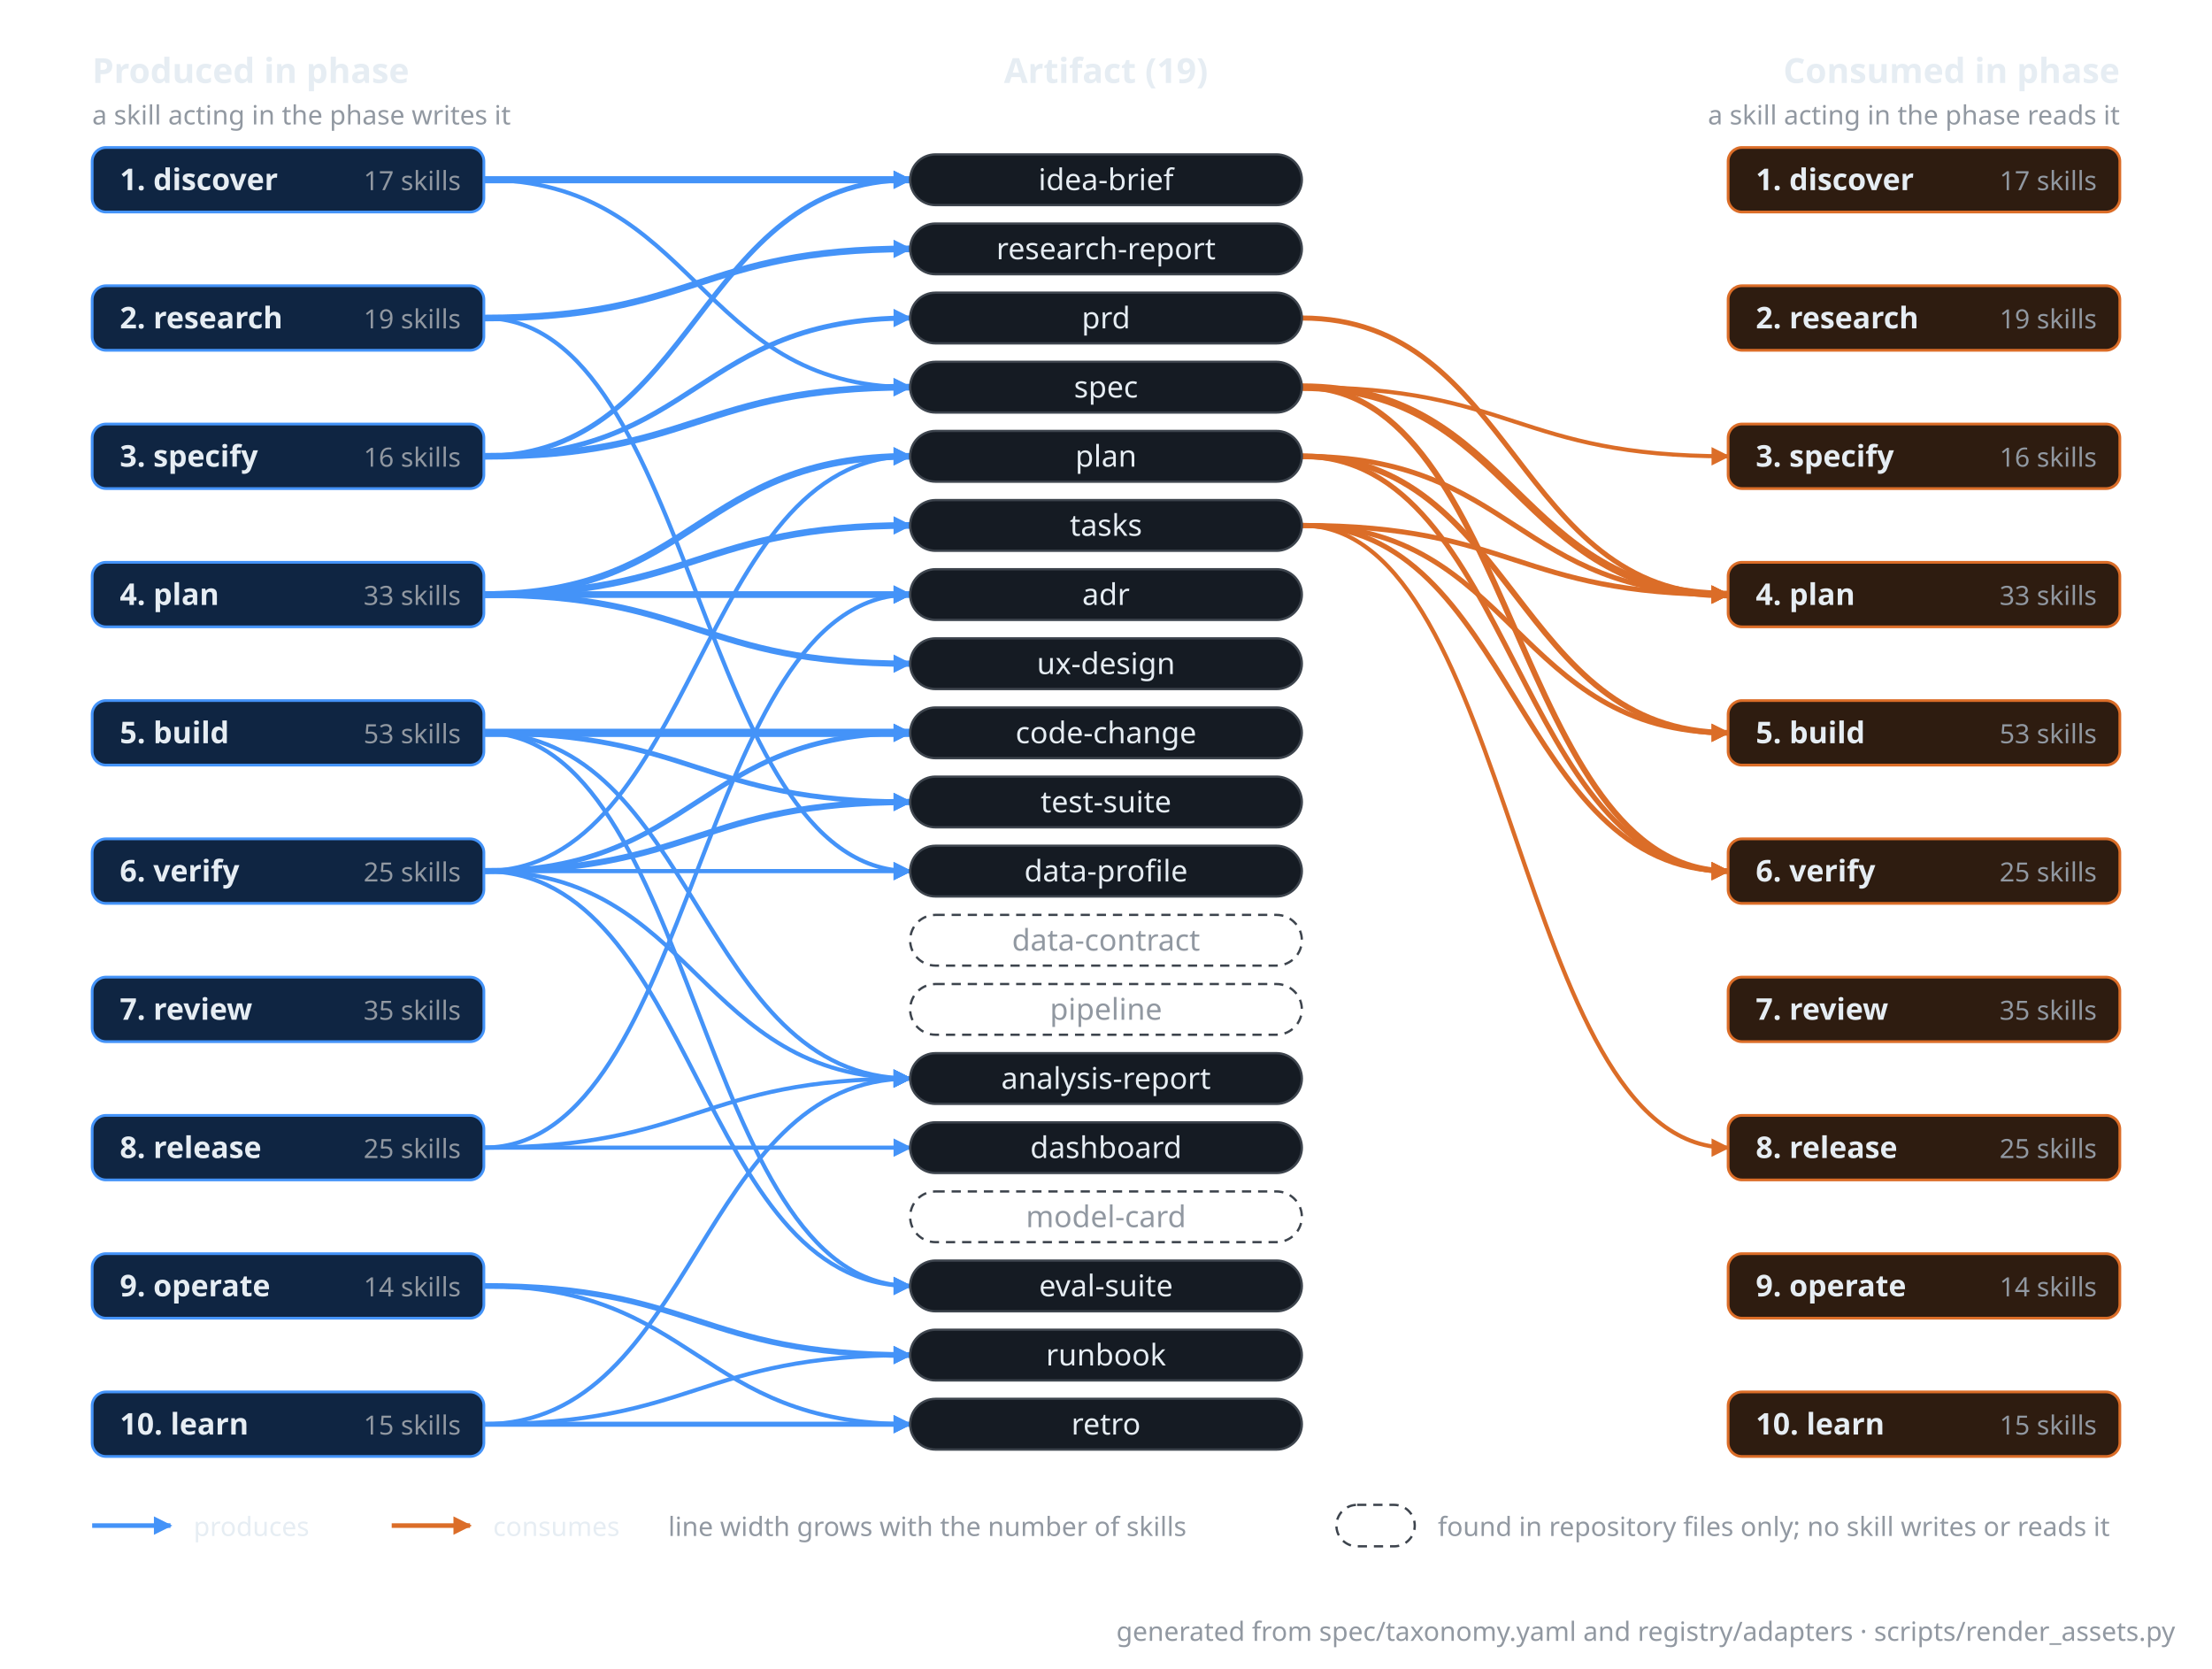
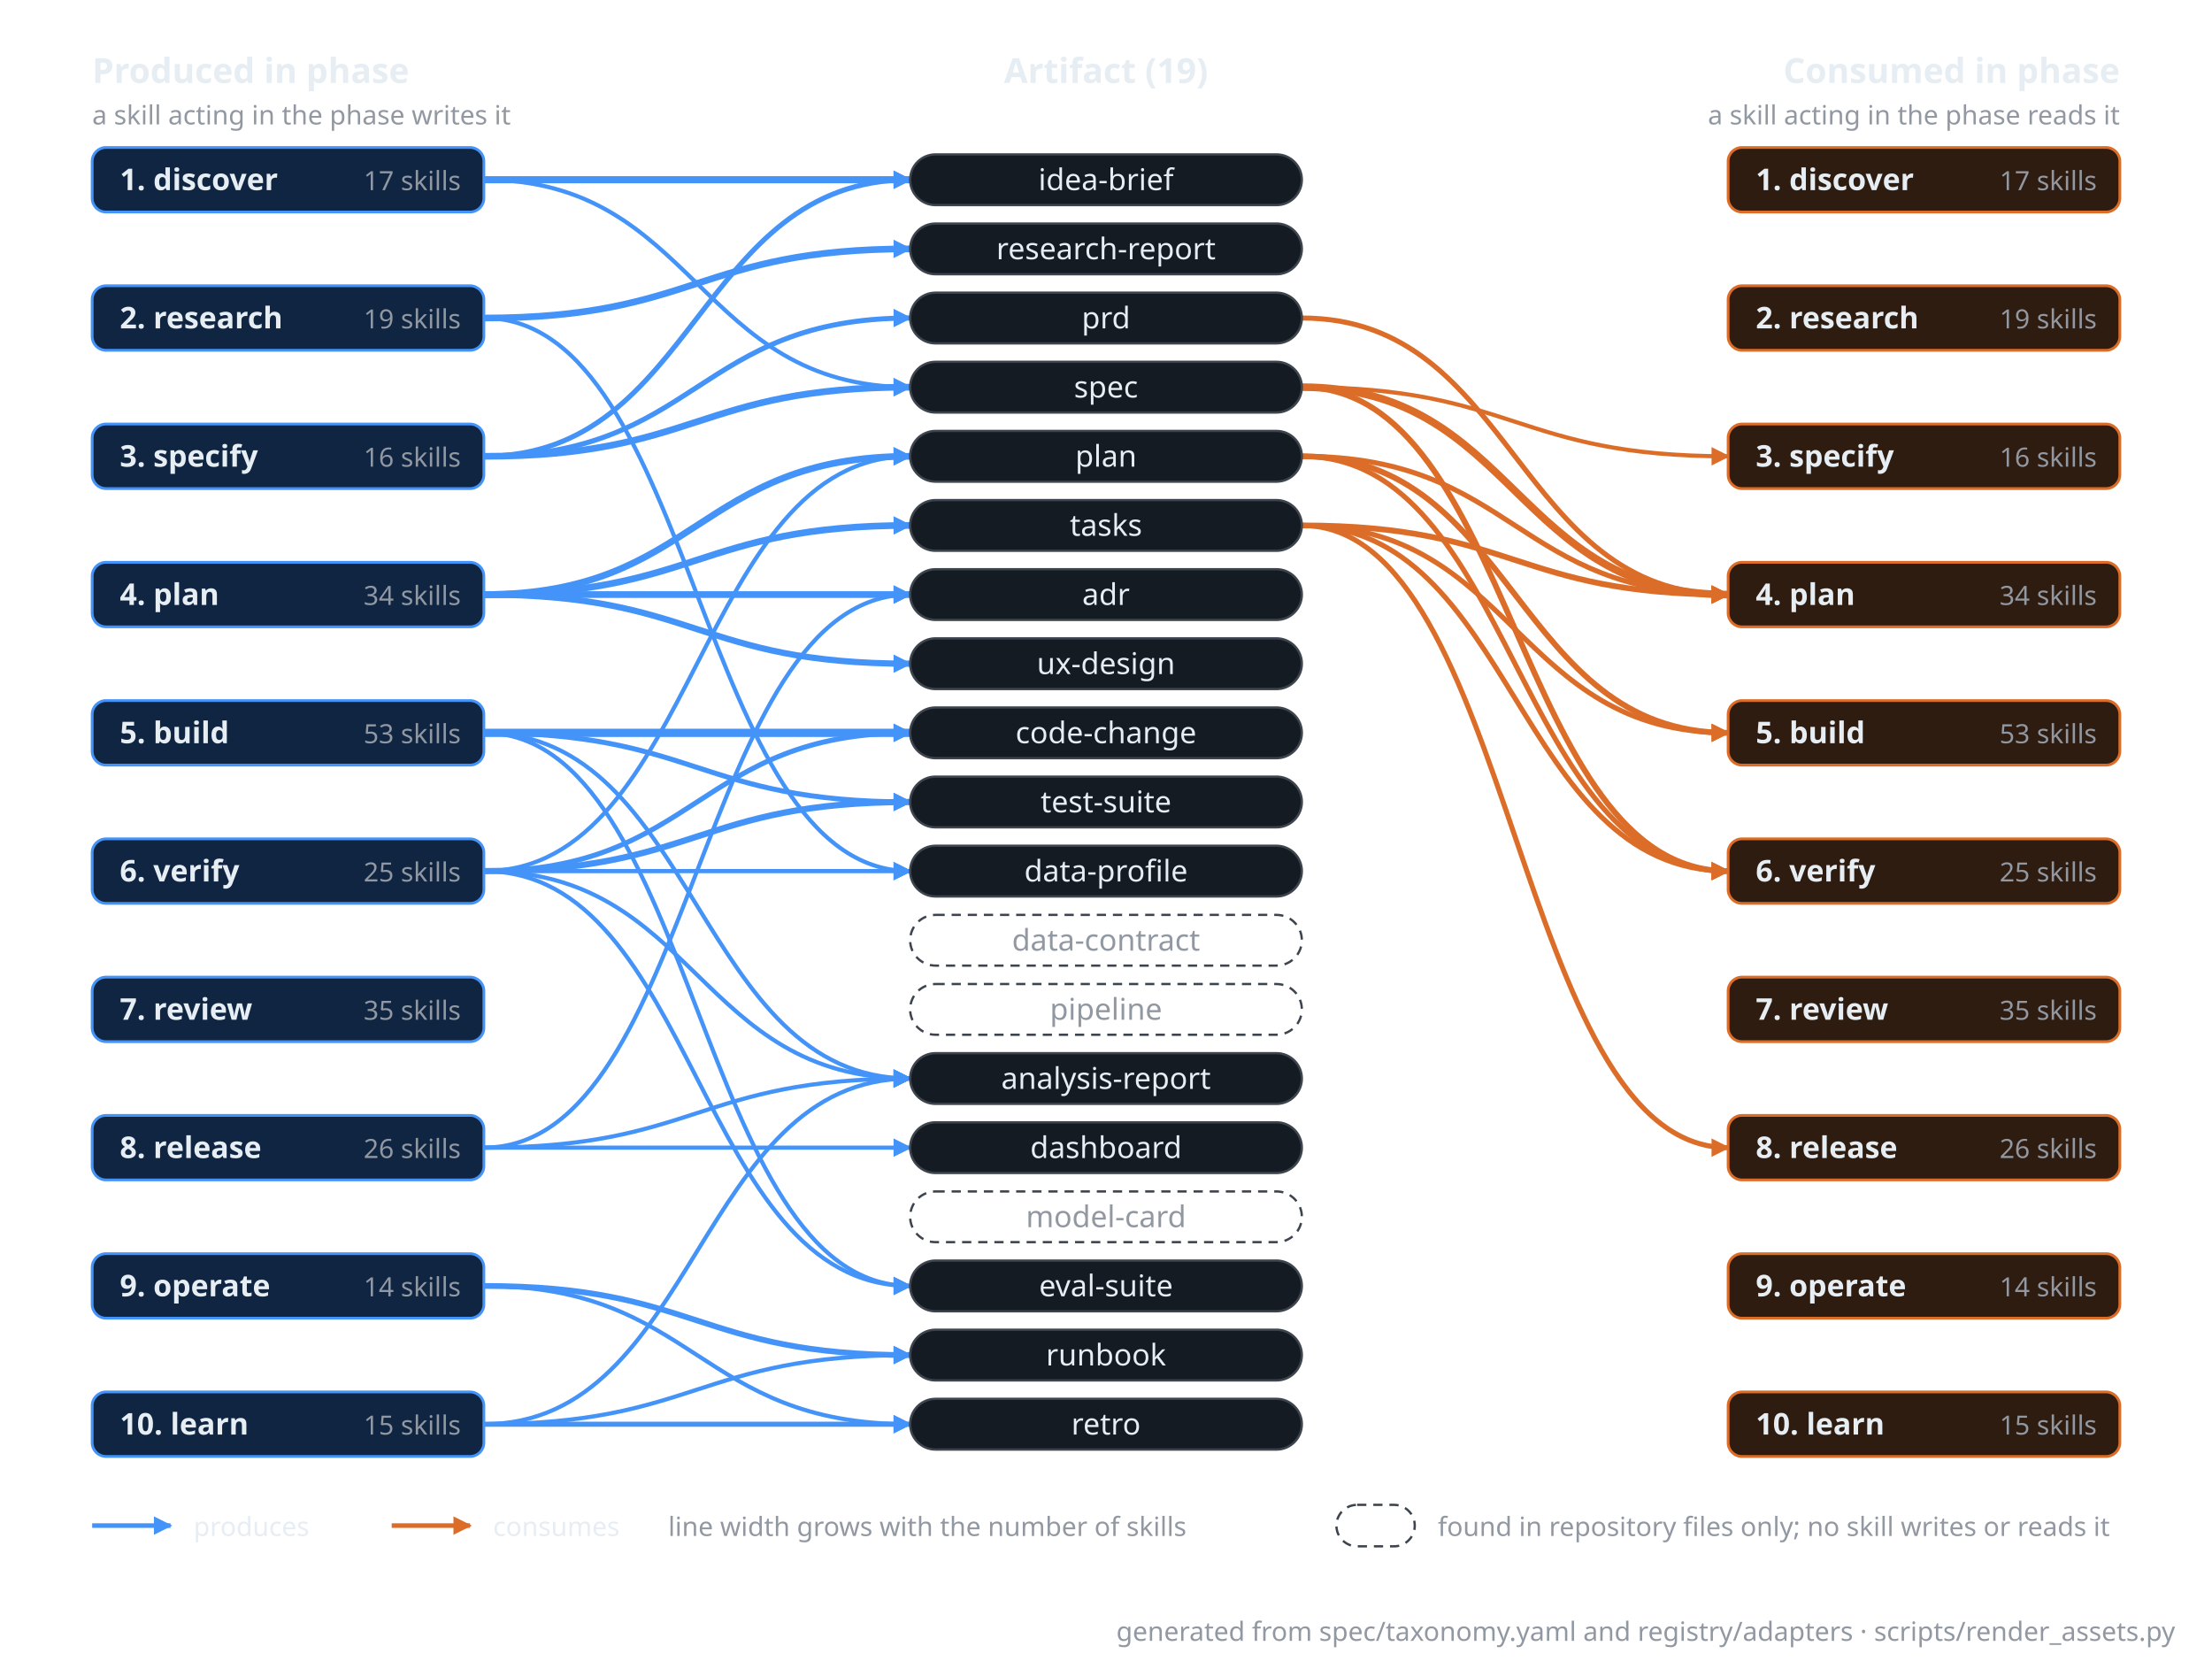
<svg xmlns="http://www.w3.org/2000/svg" width="960" height="724" viewBox="0 0 960 724" role="img" aria-label="Lifecycle graph: the 10 phases and 19 artifacts of the taxonomy, with the artifacts skills in each phase produce and consume">
  <style>text{font-family:-apple-system,BlinkMacSystemFont,'Segoe UI','Noto Sans',Helvetica,Arial,sans-serif;font-size:13px;fill:#e6edf3}.m{fill:#9198a1}.b{font-weight:600}.s{font-size:11.5px}.h{font-size:15px;font-weight:600}.mono{font-family:ui-monospace,SFMono-Regular,'SF Mono',Menlo,Consolas,'Liberation Mono',monospace;font-size:12px}.box{fill:#151b23;stroke:#3d444d;stroke-width:1}.dash{fill:none;stroke:#3d444d;stroke-width:1;stroke-dasharray:4 3}.edge{fill:none;stroke:#9198a1;stroke-width:1.4}.blue{fill:#0f2542;stroke:#4493f8;stroke-width:1.2}.t-blue{fill:#4493f8}.e-blue{fill:none;stroke:#4493f8}#arrow-blue path{fill:#4493f8}.green{fill:#11281a;stroke:#3fb950;stroke-width:1.2}.t-green{fill:#3fb950}.e-green{fill:none;stroke:#3fb950}#arrow-green path{fill:#3fb950}.orange{fill:#2e1c10;stroke:#db6d28;stroke-width:1.2}.t-orange{fill:#db6d28}.e-orange{fill:none;stroke:#db6d28}#arrow-orange path{fill:#db6d28}.purple{fill:#241a38;stroke:#ab7df8;stroke-width:1.2}.t-purple{fill:#ab7df8}.e-purple{fill:none;stroke:#ab7df8}#arrow-purple path{fill:#ab7df8}.red{fill:#3a1716;stroke:#f85149;stroke-width:1.2}.t-red{fill:#f85149}.e-red{fill:none;stroke:#f85149}#arrow-red path{fill:#f85149}#arrow path{fill:#9198a1}</style>
  <defs>
    <marker id="arrow" viewBox="0 0 10 10" refX="9" refY="5" markerWidth="8" markerHeight="8" markerUnits="userSpaceOnUse" orient="auto-start-reverse">
      <path d="M0 0L10 5L0 10z" />
    </marker>
    <marker id="arrow-blue" viewBox="0 0 10 10" refX="9" refY="5" markerWidth="8" markerHeight="8" markerUnits="userSpaceOnUse" orient="auto-start-reverse">
      <path d="M0 0L10 5L0 10z" />
    </marker>
    <marker id="arrow-green" viewBox="0 0 10 10" refX="9" refY="5" markerWidth="8" markerHeight="8" markerUnits="userSpaceOnUse" orient="auto-start-reverse">
      <path d="M0 0L10 5L0 10z" />
    </marker>
    <marker id="arrow-orange" viewBox="0 0 10 10" refX="9" refY="5" markerWidth="8" markerHeight="8" markerUnits="userSpaceOnUse" orient="auto-start-reverse">
      <path d="M0 0L10 5L0 10z" />
    </marker>
    <marker id="arrow-purple" viewBox="0 0 10 10" refX="9" refY="5" markerWidth="8" markerHeight="8" markerUnits="userSpaceOnUse" orient="auto-start-reverse">
      <path d="M0 0L10 5L0 10z" />
    </marker>
    <marker id="arrow-red" viewBox="0 0 10 10" refX="9" refY="5" markerWidth="8" markerHeight="8" markerUnits="userSpaceOnUse" orient="auto-start-reverse">
      <path d="M0 0L10 5L0 10z" />
    </marker>
  </defs>
  <text x="40" y="36" class="h">Produced in phase</text>
  <text x="480" y="36" class="h" text-anchor="middle">Artifact (19)</text>
  <text x="920" y="36" class="h" text-anchor="end">Consumed in phase</text>
  <text x="40" y="54" class="m s">a skill acting in the phase writes it</text>
  <text x="920" y="54" class="m s" text-anchor="end">a skill acting in the phase reads it</text>
  <path d="M210 318C302.5 318 302.5 468 395 468" class="e-blue" stroke-width="1.8" marker-end="url(#arrow-blue)" />
  <path d="M210 318C302.5 318 302.5 318 395 318" class="e-blue" stroke-width="3.6" marker-end="url(#arrow-blue)" />
  <path d="M210 318C302.5 318 302.5 558 395 558" class="e-blue" stroke-width="1.8" marker-end="url(#arrow-blue)" />
  <path d="M210 318C302.5 318 302.5 348 395 348" class="e-blue" stroke-width="2.2" marker-end="url(#arrow-blue)" />
  <path d="M210 78C302.5 78 302.5 78 395 78" class="e-blue" stroke-width="3.1" marker-end="url(#arrow-blue)" />
  <path d="M210 78C302.5 78 302.5 168 395 168" class="e-blue" stroke-width="1.8" marker-end="url(#arrow-blue)" />
  <path d="M210 618C302.5 618 302.5 468 395 468" class="e-blue" stroke-width="1.8" marker-end="url(#arrow-blue)" />
  <path d="M210 618C302.5 618 302.5 618 395 618" class="e-blue" stroke-width="2.2" marker-end="url(#arrow-blue)" />
  <path d="M210 618C302.5 618 302.5 588 395 588" class="e-blue" stroke-width="1.8" marker-end="url(#arrow-blue)" />
  <path d="M210 558C302.5 558 302.5 618 395 618" class="e-blue" stroke-width="1.8" marker-end="url(#arrow-blue)" />
  <path d="M210 558C302.5 558 302.5 588 395 588" class="e-blue" stroke-width="2.5" marker-end="url(#arrow-blue)" />
  <path d="M210 258C302.5 258 302.5 258 395 258" class="e-blue" stroke-width="2.9" marker-end="url(#arrow-blue)" />
  <path d="M210 258C302.5 258 302.5 198 395 198" class="e-blue" stroke-width="2.9" marker-end="url(#arrow-blue)" />
  <path d="M210 258C302.5 258 302.5 228 395 228" class="e-blue" stroke-width="2.9" marker-end="url(#arrow-blue)" />
  <path d="M210 258C302.5 258 302.5 288 395 288" class="e-blue" stroke-width="2.7" marker-end="url(#arrow-blue)" />
  <path d="M210 498C302.5 498 302.5 258 395 258" class="e-blue" stroke-width="1.8" marker-end="url(#arrow-blue)" />
  <path d="M210 498C302.5 498 302.5 468 395 468" class="e-blue" stroke-width="1.8" marker-end="url(#arrow-blue)" />
  <path d="M210 498C302.5 498 302.5 498 395 498" class="e-blue" stroke-width="1.8" marker-end="url(#arrow-blue)" />
  <path d="M210 138C302.5 138 302.5 378 395 378" class="e-blue" stroke-width="1.8" marker-end="url(#arrow-blue)" />
  <path d="M210 138C302.5 138 302.5 108 395 108" class="e-blue" stroke-width="2.9" marker-end="url(#arrow-blue)" />
  <path d="M210 198C302.5 198 302.5 78 395 78" class="e-blue" stroke-width="2.2" marker-end="url(#arrow-blue)" />
  <path d="M210 198C302.5 198 302.5 138 395 138" class="e-blue" stroke-width="2.2" marker-end="url(#arrow-blue)" />
  <path d="M210 198C302.5 198 302.5 168 395 168" class="e-blue" stroke-width="2.9" marker-end="url(#arrow-blue)" />
  <path d="M210 378C302.5 378 302.5 468 395 468" class="e-blue" stroke-width="1.8" marker-end="url(#arrow-blue)" />
  <path d="M210 378C302.5 378 302.5 318 395 318" class="e-blue" stroke-width="2.2" marker-end="url(#arrow-blue)" />
  <path d="M210 378C302.5 378 302.5 378 395 378" class="e-blue" stroke-width="1.8" marker-end="url(#arrow-blue)" />
  <path d="M210 378C302.5 378 302.5 558 395 558" class="e-blue" stroke-width="1.8" marker-end="url(#arrow-blue)" />
  <path d="M210 378C302.5 378 302.5 198 395 198" class="e-blue" stroke-width="1.8" marker-end="url(#arrow-blue)" />
  <path d="M210 378C302.5 378 302.5 348 395 348" class="e-blue" stroke-width="2.7" marker-end="url(#arrow-blue)" />
  <path d="M565 198C657.5 198 657.5 318 750 318" class="e-orange" stroke-width="2.5" marker-end="url(#arrow-orange)" />
  <path d="M565 198C657.5 198 657.5 258 750 258" class="e-orange" stroke-width="2.2" marker-end="url(#arrow-orange)" />
  <path d="M565 198C657.5 198 657.5 378 750 378" class="e-orange" stroke-width="2.2" marker-end="url(#arrow-orange)" />
  <path d="M565 138C657.5 138 657.5 258 750 258" class="e-orange" stroke-width="2.2" marker-end="url(#arrow-orange)" />
  <path d="M565 168C657.5 168 657.5 258 750 258" class="e-orange" stroke-width="3.3" marker-end="url(#arrow-orange)" />
  <path d="M565 168C657.5 168 657.5 198 750 198" class="e-orange" stroke-width="1.8" marker-end="url(#arrow-orange)" />
  <path d="M565 168C657.5 168 657.5 378 750 378" class="e-orange" stroke-width="2.5" marker-end="url(#arrow-orange)" />
  <path d="M565 228C657.5 228 657.5 318 750 318" class="e-orange" stroke-width="2.2" marker-end="url(#arrow-orange)" />
-   <path d="M565 228C657.5 228 657.5 258 750 258" class="e-orange" stroke-width="2.2" marker-end="url(#arrow-orange)" />
-   <path d="M565 228C657.5 228 657.5 498 750 498" class="e-orange" stroke-width="1.8" marker-end="url(#arrow-orange)" />
+   <path d="M565 228C657.5 228 657.5 258 750 258" class="e-orange" stroke-width="2.5" marker-end="url(#arrow-orange)" />
+   <path d="M565 228C657.5 228 657.5 498 750 498" class="e-orange" stroke-width="2.2" marker-end="url(#arrow-orange)" />
  <path d="M565 228C657.5 228 657.5 378 750 378" class="e-orange" stroke-width="2.2" marker-end="url(#arrow-orange)" />
  <rect x="40" y="64" width="170" height="28" rx="6" class="blue" />
  <text x="52" y="82.5" class="b">1. discover</text>
  <text x="200" y="82.5" class="m s" text-anchor="end">17 skills</text>
  <rect x="40" y="124" width="170" height="28" rx="6" class="blue" />
  <text x="52" y="142.5" class="b">2. research</text>
  <text x="200" y="142.5" class="m s" text-anchor="end">19 skills</text>
  <rect x="40" y="184" width="170" height="28" rx="6" class="blue" />
  <text x="52" y="202.5" class="b">3. specify</text>
  <text x="200" y="202.5" class="m s" text-anchor="end">16 skills</text>
  <rect x="40" y="244" width="170" height="28" rx="6" class="blue" />
  <text x="52" y="262.5" class="b">4. plan</text>
-   <text x="200" y="262.5" class="m s" text-anchor="end">33 skills</text>
+   <text x="200" y="262.5" class="m s" text-anchor="end">34 skills</text>
  <rect x="40" y="304" width="170" height="28" rx="6" class="blue" />
  <text x="52" y="322.5" class="b">5. build</text>
  <text x="200" y="322.5" class="m s" text-anchor="end">53 skills</text>
  <rect x="40" y="364" width="170" height="28" rx="6" class="blue" />
  <text x="52" y="382.5" class="b">6. verify</text>
  <text x="200" y="382.5" class="m s" text-anchor="end">25 skills</text>
  <rect x="40" y="424" width="170" height="28" rx="6" class="blue" />
  <text x="52" y="442.5" class="b">7. review</text>
  <text x="200" y="442.5" class="m s" text-anchor="end">35 skills</text>
  <rect x="40" y="484" width="170" height="28" rx="6" class="blue" />
  <text x="52" y="502.5" class="b">8. release</text>
-   <text x="200" y="502.5" class="m s" text-anchor="end">25 skills</text>
+   <text x="200" y="502.5" class="m s" text-anchor="end">26 skills</text>
  <rect x="40" y="544" width="170" height="28" rx="6" class="blue" />
  <text x="52" y="562.5" class="b">9. operate</text>
  <text x="200" y="562.5" class="m s" text-anchor="end">14 skills</text>
  <rect x="40" y="604" width="170" height="28" rx="6" class="blue" />
  <text x="52" y="622.5" class="b">10. learn</text>
  <text x="200" y="622.5" class="m s" text-anchor="end">15 skills</text>
  <rect x="750" y="64" width="170" height="28" rx="6" class="orange" />
  <text x="762" y="82.5" class="b">1. discover</text>
  <text x="910" y="82.5" class="m s" text-anchor="end">17 skills</text>
  <rect x="750" y="124" width="170" height="28" rx="6" class="orange" />
  <text x="762" y="142.5" class="b">2. research</text>
  <text x="910" y="142.5" class="m s" text-anchor="end">19 skills</text>
  <rect x="750" y="184" width="170" height="28" rx="6" class="orange" />
  <text x="762" y="202.5" class="b">3. specify</text>
  <text x="910" y="202.5" class="m s" text-anchor="end">16 skills</text>
  <rect x="750" y="244" width="170" height="28" rx="6" class="orange" />
  <text x="762" y="262.5" class="b">4. plan</text>
-   <text x="910" y="262.5" class="m s" text-anchor="end">33 skills</text>
+   <text x="910" y="262.5" class="m s" text-anchor="end">34 skills</text>
  <rect x="750" y="304" width="170" height="28" rx="6" class="orange" />
  <text x="762" y="322.5" class="b">5. build</text>
  <text x="910" y="322.5" class="m s" text-anchor="end">53 skills</text>
  <rect x="750" y="364" width="170" height="28" rx="6" class="orange" />
  <text x="762" y="382.5" class="b">6. verify</text>
  <text x="910" y="382.5" class="m s" text-anchor="end">25 skills</text>
  <rect x="750" y="424" width="170" height="28" rx="6" class="orange" />
  <text x="762" y="442.5" class="b">7. review</text>
  <text x="910" y="442.5" class="m s" text-anchor="end">35 skills</text>
  <rect x="750" y="484" width="170" height="28" rx="6" class="orange" />
  <text x="762" y="502.5" class="b">8. release</text>
-   <text x="910" y="502.5" class="m s" text-anchor="end">25 skills</text>
+   <text x="910" y="502.5" class="m s" text-anchor="end">26 skills</text>
  <rect x="750" y="544" width="170" height="28" rx="6" class="orange" />
  <text x="762" y="562.5" class="b">9. operate</text>
  <text x="910" y="562.5" class="m s" text-anchor="end">14 skills</text>
  <rect x="750" y="604" width="170" height="28" rx="6" class="orange" />
  <text x="762" y="622.5" class="b">10. learn</text>
  <text x="910" y="622.5" class="m s" text-anchor="end">15 skills</text>
  <rect x="395" y="67" width="170" height="22" rx="11" class="box" />
  <text x="480" y="82.5" text-anchor="middle">idea-brief</text>
  <rect x="395" y="97" width="170" height="22" rx="11" class="box" />
  <text x="480" y="112.5" text-anchor="middle">research-report</text>
  <rect x="395" y="127" width="170" height="22" rx="11" class="box" />
  <text x="480" y="142.5" text-anchor="middle">prd</text>
  <rect x="395" y="157" width="170" height="22" rx="11" class="box" />
  <text x="480" y="172.5" text-anchor="middle">spec</text>
  <rect x="395" y="187" width="170" height="22" rx="11" class="box" />
  <text x="480" y="202.5" text-anchor="middle">plan</text>
  <rect x="395" y="217" width="170" height="22" rx="11" class="box" />
  <text x="480" y="232.5" text-anchor="middle">tasks</text>
  <rect x="395" y="247" width="170" height="22" rx="11" class="box" />
  <text x="480" y="262.5" text-anchor="middle">adr</text>
  <rect x="395" y="277" width="170" height="22" rx="11" class="box" />
  <text x="480" y="292.5" text-anchor="middle">ux-design</text>
  <rect x="395" y="307" width="170" height="22" rx="11" class="box" />
  <text x="480" y="322.5" text-anchor="middle">code-change</text>
  <rect x="395" y="337" width="170" height="22" rx="11" class="box" />
  <text x="480" y="352.5" text-anchor="middle">test-suite</text>
  <rect x="395" y="367" width="170" height="22" rx="11" class="box" />
  <text x="480" y="382.5" text-anchor="middle">data-profile</text>
  <rect x="395" y="397" width="170" height="22" rx="11" class="dash" />
  <text x="480" y="412.5" class="m" text-anchor="middle">data-contract</text>
  <rect x="395" y="427" width="170" height="22" rx="11" class="dash" />
  <text x="480" y="442.5" class="m" text-anchor="middle">pipeline</text>
  <rect x="395" y="457" width="170" height="22" rx="11" class="box" />
  <text x="480" y="472.5" text-anchor="middle">analysis-report</text>
  <rect x="395" y="487" width="170" height="22" rx="11" class="box" />
  <text x="480" y="502.5" text-anchor="middle">dashboard</text>
  <rect x="395" y="517" width="170" height="22" rx="11" class="dash" />
  <text x="480" y="532.5" class="m" text-anchor="middle">model-card</text>
  <rect x="395" y="547" width="170" height="22" rx="11" class="box" />
  <text x="480" y="562.5" text-anchor="middle">eval-suite</text>
  <rect x="395" y="577" width="170" height="22" rx="11" class="box" />
  <text x="480" y="592.5" text-anchor="middle">runbook</text>
  <rect x="395" y="607" width="170" height="22" rx="11" class="box" />
  <text x="480" y="622.5" text-anchor="middle">retro</text>
  <path d="M40 662C57 662 57 662 74 662" class="e-blue" stroke-width="2" marker-end="url(#arrow-blue)" />
  <text x="84" y="666.5" class="s">produces</text>
  <path d="M170 662C187 662 187 662 204 662" class="e-orange" stroke-width="2" marker-end="url(#arrow-orange)" />
  <text x="214" y="666.5" class="s">consumes</text>
  <text x="290" y="666.5" class="m s">line width grows with the number of skills</text>
  <rect x="580" y="653" width="34" height="18" rx="9" class="dash" />
  <text x="624" y="666.5" class="m s">found in repository files only; no skill writes or reads it</text>
  <text x="944" y="712" class="m s" text-anchor="end">generated from spec/taxonomy.yaml and registry/adapters · scripts/render_assets.py</text>
</svg>
